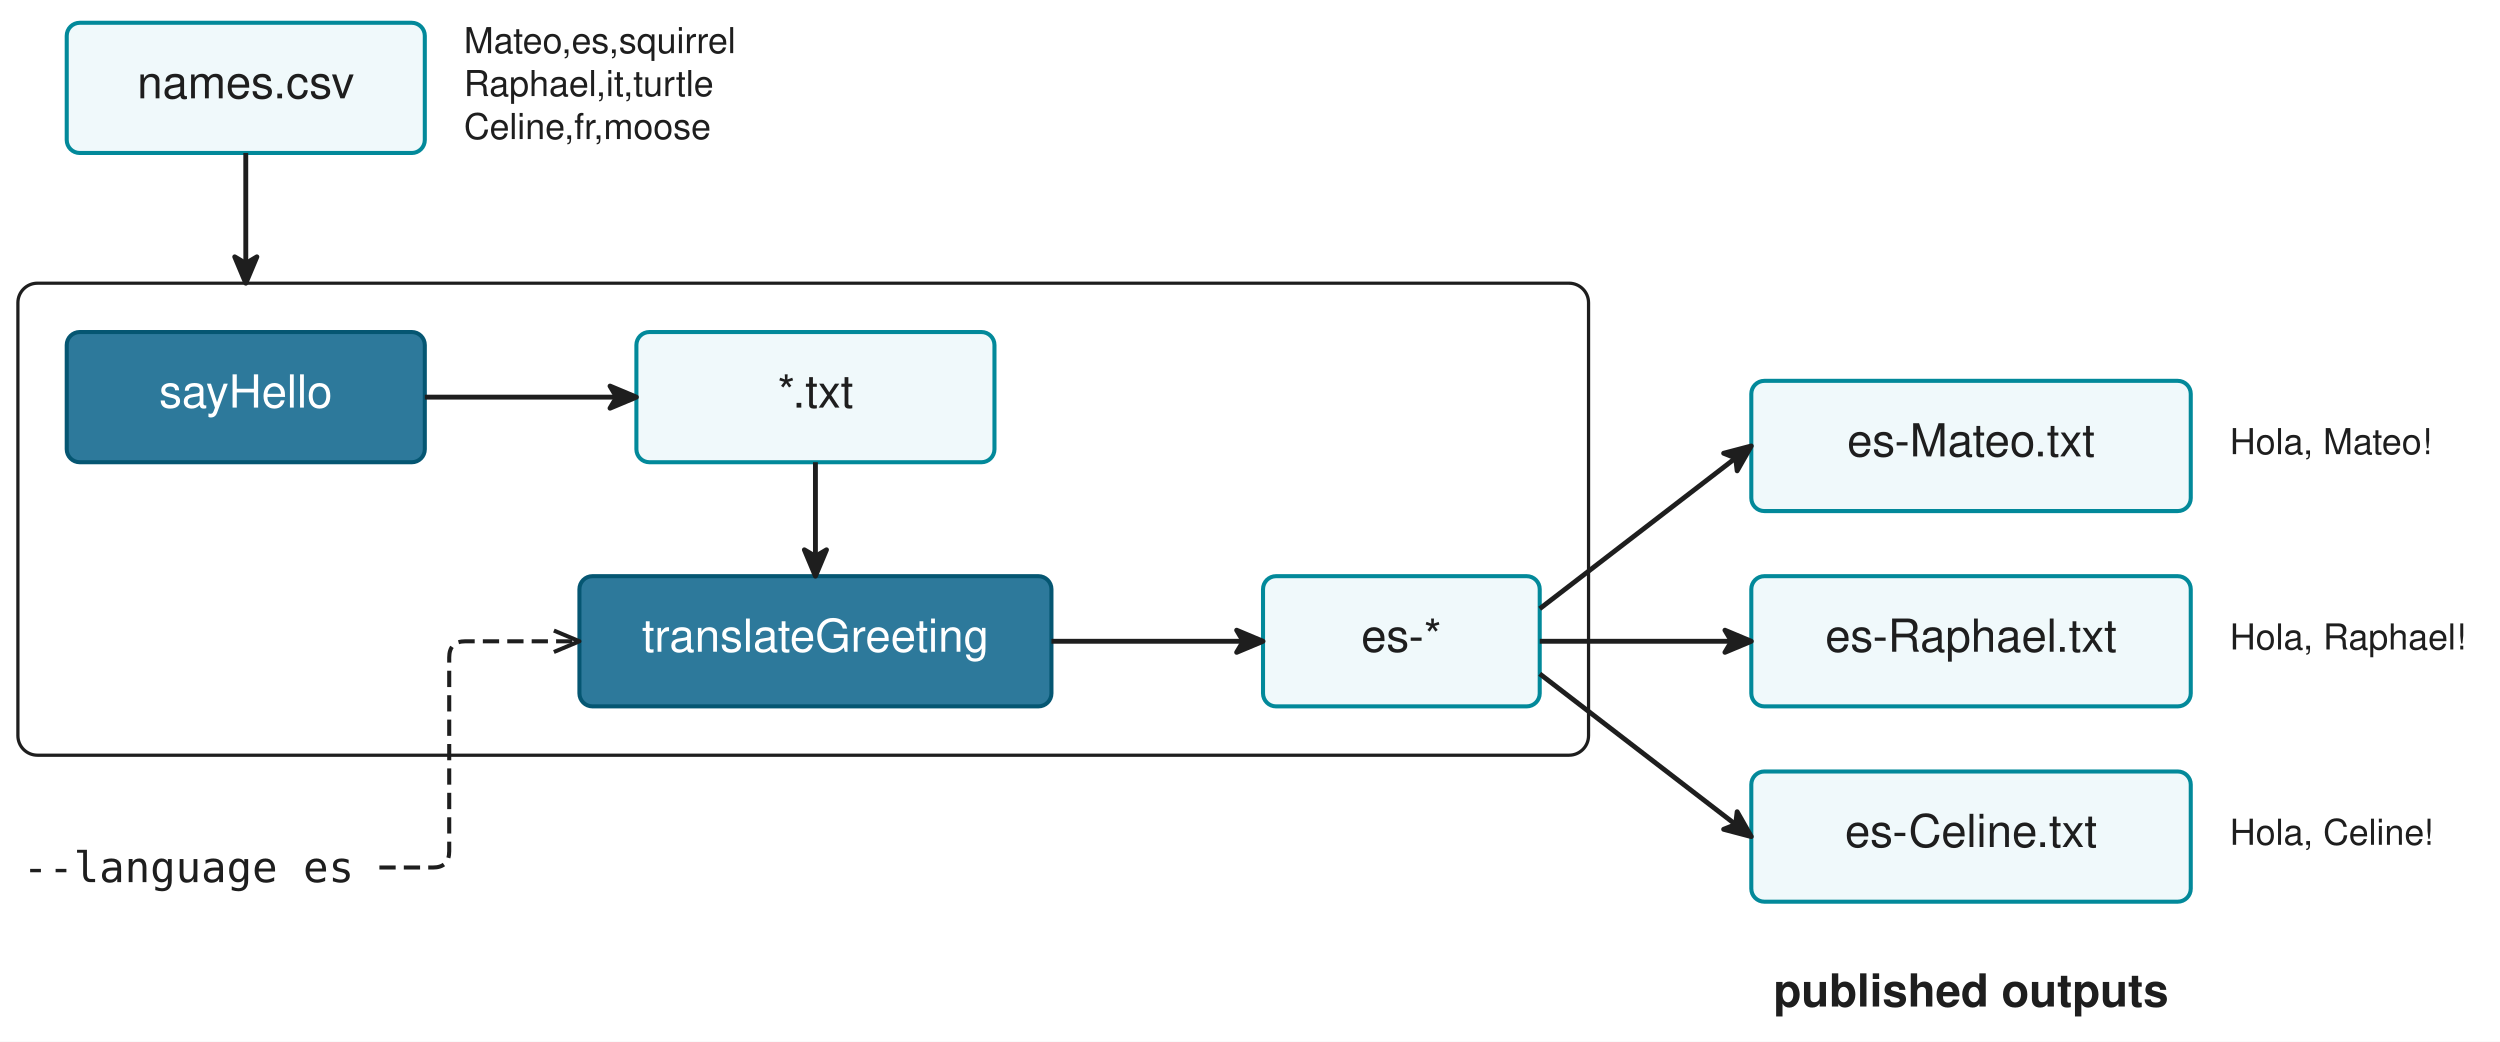
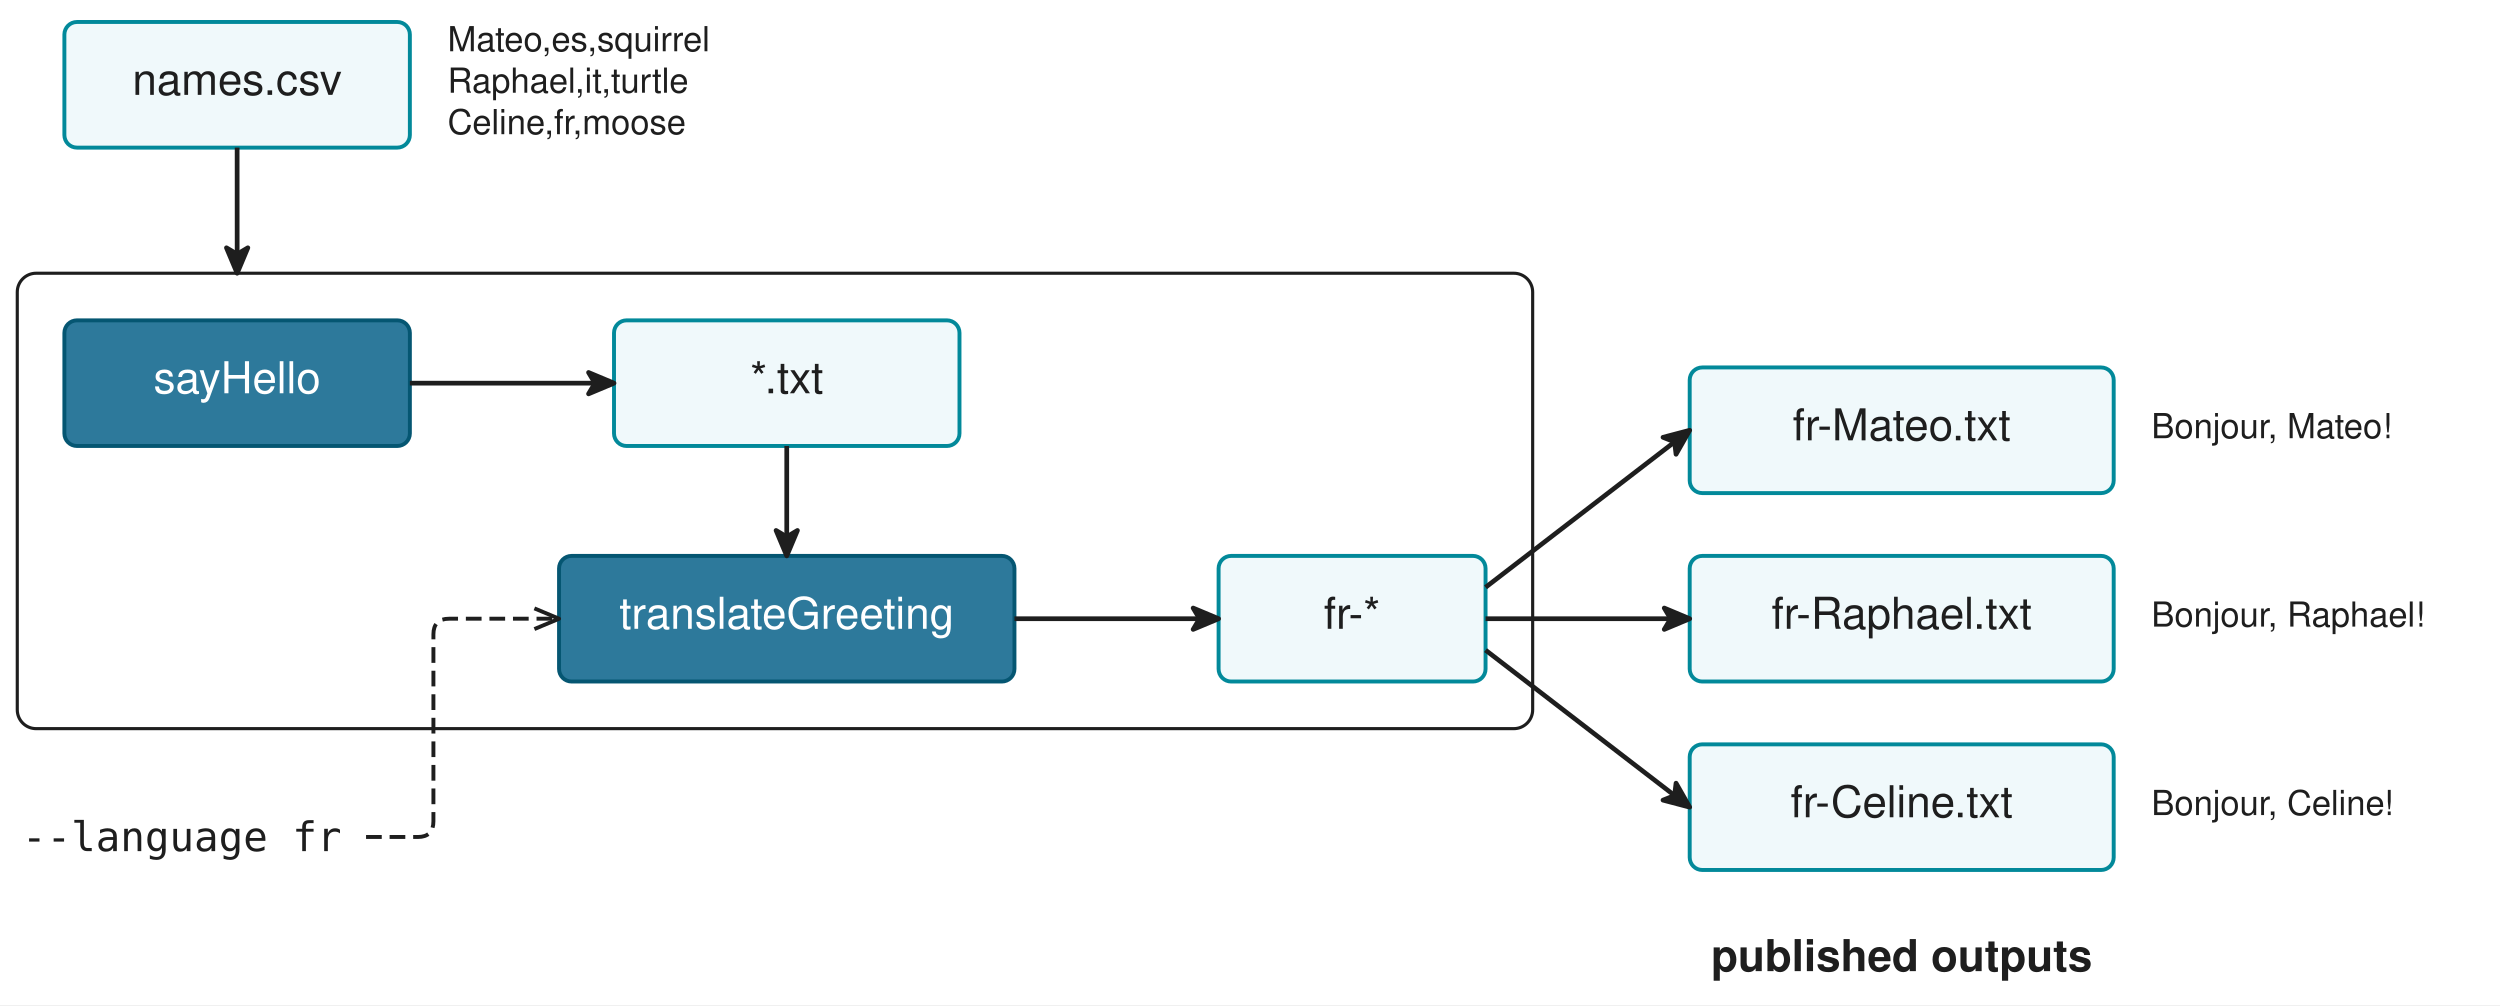
- <svg xmlns="http://www.w3.org/2000/svg" version="1.1" width="1536px" height="640px" viewBox="-1 76 1536 640" content="&lt;mxfile&gt;&lt;diagram id=&quot;hello-collect-4-way&quot; name=&quot;hello-collect-4-way&quot;&gt;&lt;mxGraphModel dx=&quot;2145&quot; dy=&quot;840&quot; grid=&quot;1&quot; gridSize=&quot;10&quot; guides=&quot;1&quot; tooltips=&quot;1&quot; connect=&quot;1&quot; arrows=&quot;1&quot; fold=&quot;1&quot; page=&quot;0&quot; pageScale=&quot;1&quot; pageWidth=&quot;1600&quot; pageHeight=&quot;1000&quot; background=&quot;#ffffff&quot; math=&quot;0&quot; shadow=&quot;0&quot;&gt;&lt;root&gt;&lt;mxCell id=&quot;0&quot; /&gt;&lt;mxCell id=&quot;1&quot; parent=&quot;0&quot; /&gt;&lt;mxCell id=&quot;frame7&quot; parent=&quot;1&quot; style=&quot;rounded=1;absoluteArcSize=1;arcSize=24;whiteSpace=nowrap;html=0;fillColor=none;strokeColor=#1e1e1e;container=1;collapsible=0;recursiveResize=0;strokeWidth=2;&quot; value=&quot;&quot; vertex=&quot;1&quot;&gt;&lt;mxGeometry height=&quot;290&quot; width=&quot;965&quot; x=&quot;10&quot; y=&quot;250&quot; as=&quot;geometry&quot; /&gt;&lt;/mxCell&gt;&lt;mxCell id=&quot;box3&quot; parent=&quot;frame7&quot; style=&quot;rounded=1;absoluteArcSize=1;arcSize=16;whiteSpace=nowrap;html=0;fontFamily=Helvetica;fontSize=28;fillColor=#2d799b;strokeColor=#055672;fontColor=#ffffff;strokeWidth=2.5;&quot; value=&quot;sayHello&quot; vertex=&quot;1&quot;&gt;&lt;mxGeometry height=&quot;80&quot; width=&quot;220&quot; x=&quot;30&quot; y=&quot;30&quot; as=&quot;geometry&quot; /&gt;&lt;/mxCell&gt;&lt;mxCell id=&quot;box4&quot; parent=&quot;frame7&quot; style=&quot;rounded=1;absoluteArcSize=1;arcSize=16;whiteSpace=nowrap;html=0;fontFamily=Helvetica;fontSize=28;fillColor=#f0f9fb;strokeColor=#02899a;fontColor=#1e1e1e;strokeWidth=2.5;&quot; value=&quot;*.txt&quot; vertex=&quot;1&quot;&gt;&lt;mxGeometry height=&quot;80&quot; width=&quot;220&quot; x=&quot;380&quot; y=&quot;30&quot; as=&quot;geometry&quot; /&gt;&lt;/mxCell&gt;&lt;mxCell id=&quot;box5&quot; parent=&quot;frame7&quot; style=&quot;rounded=1;absoluteArcSize=1;arcSize=16;whiteSpace=nowrap;html=0;fontFamily=Helvetica;fontSize=28;fillColor=#2d799b;strokeColor=#055672;fontColor=#ffffff;strokeWidth=2.5;&quot; value=&quot;translateGreeting&quot; vertex=&quot;1&quot;&gt;&lt;mxGeometry height=&quot;80&quot; width=&quot;290&quot; x=&quot;345&quot; y=&quot;180&quot; as=&quot;geometry&quot; /&gt;&lt;/mxCell&gt;&lt;mxCell id=&quot;box6&quot; parent=&quot;frame7&quot; style=&quot;rounded=1;absoluteArcSize=1;arcSize=16;whiteSpace=nowrap;html=0;fontFamily=Helvetica;fontSize=28;fillColor=#f0f9fb;strokeColor=#02899a;fontColor=#1e1e1e;strokeWidth=2.5;&quot; value=&quot;es-*&quot; vertex=&quot;1&quot;&gt;&lt;mxGeometry height=&quot;80&quot; width=&quot;170&quot; x=&quot;765&quot; y=&quot;180&quot; as=&quot;geometry&quot; /&gt;&lt;/mxCell&gt;&lt;mxCell id=&quot;edge17&quot; edge=&quot;1&quot; parent=&quot;frame7&quot; source=&quot;box4&quot; style=&quot;edgeStyle=none;html=0;endArrow=classic;endFill=1;strokeColor=#1e1e1e;exitX=0.5;exitY=1;exitDx=0;exitDy=0;entryY=0;entryDy=0;entryDx=0;entryX=0.5;strokeWidth=3;endSize=12;&quot; target=&quot;box5&quot;&gt;&lt;mxGeometry relative=&quot;1&quot; as=&quot;geometry&quot; /&gt;&lt;/mxCell&gt;&lt;mxCell id=&quot;edge18&quot; edge=&quot;1&quot; parent=&quot;frame7&quot; source=&quot;box5&quot; style=&quot;edgeStyle=none;html=0;endArrow=classic;endFill=1;strokeColor=#1e1e1e;exitX=1;exitY=0.5;entryX=0;entryY=0.5;exitDx=0;exitDy=0;entryDx=0;entryDy=0;strokeWidth=3;endSize=12;&quot; target=&quot;box6&quot;&gt;&lt;mxGeometry relative=&quot;1&quot; as=&quot;geometry&quot; /&gt;&lt;/mxCell&gt;&lt;mxCell id=&quot;edge19&quot; edge=&quot;1&quot; parent=&quot;frame7&quot; source=&quot;box3&quot; style=&quot;edgeStyle=none;html=0;endArrow=classic;endFill=1;strokeColor=#1e1e1e;exitX=1;exitY=0.5;entryX=0;entryY=0.5;exitDx=0;exitDy=0;entryDx=0;entryDy=0;strokeWidth=3;endSize=12;&quot; target=&quot;box4&quot;&gt;&lt;mxGeometry relative=&quot;1&quot; as=&quot;geometry&quot; /&gt;&lt;/mxCell&gt;&lt;mxCell id=&quot;box10&quot; parent=&quot;1&quot; style=&quot;rounded=1;absoluteArcSize=1;arcSize=16;whiteSpace=nowrap;html=0;fontFamily=Helvetica;fontSize=28;fillColor=#f0f9fb;strokeColor=#02899a;fontColor=#1e1e1e;strokeWidth=2.5;&quot; value=&quot;names.csv&quot; vertex=&quot;1&quot;&gt;&lt;mxGeometry height=&quot;80&quot; width=&quot;220&quot; x=&quot;40&quot; y=&quot;90&quot; as=&quot;geometry&quot; /&gt;&lt;/mxCell&gt;&lt;mxCell id=&quot;text13&quot; parent=&quot;1&quot; style=&quot;text;html=0;align=left;verticalAlign=middle;whiteSpace=nowrap;spacing=0;spacingLeft=4;fontFamily=Helvetica;fontSize=22;fontColor=#1e1e1e;&quot; value=&quot;Mateo,es,squirrel&amp;#10;Raphael,it,turtle&amp;#10;Celine,fr,moose&quot; vertex=&quot;1&quot;&gt;&lt;mxGeometry height=&quot;88&quot; width=&quot;220&quot; x=&quot;280&quot; y=&quot;86&quot; as=&quot;geometry&quot; /&gt;&lt;/mxCell&gt;&lt;mxCell id=&quot;edge21&quot; edge=&quot;1&quot; parent=&quot;1&quot; source=&quot;box10&quot; style=&quot;edgeStyle=none;html=0;endArrow=classic;endFill=1;strokeColor=#1e1e1e;exitY=1;exitDx=0;exitDy=0;entryY=0;entryDy=0;entryDx=0;exitX=0.5;entryX=0.145;strokeWidth=3;endSize=12;&quot; target=&quot;frame7&quot;&gt;&lt;mxGeometry relative=&quot;1&quot; as=&quot;geometry&quot; /&gt;&lt;/mxCell&gt;&lt;mxCell id=&quot;text16&quot; parent=&quot;1&quot; style=&quot;text;html=0;align=left;verticalAlign=middle;whiteSpace=nowrap;spacing=0;spacingLeft=4;fontSize=26;fontFamily=Menlo;fontColor=#1e1e1e;&quot; value=&quot;--language es&quot; vertex=&quot;1&quot;&gt;&lt;mxGeometry height=&quot;38&quot; width=&quot;223.1&quot; x=&quot;9&quot; y=&quot;590&quot; as=&quot;geometry&quot; /&gt;&lt;/mxCell&gt;&lt;mxCell id=&quot;edge25&quot; edge=&quot;1&quot; parent=&quot;1&quot; source=&quot;text16&quot; style=&quot;edgeStyle=orthogonalEdgeStyle;rounded=1;arcSize=40;html=0;exitDx=0;exitDy=0;entryDx=0;entryDy=0;dashed=1;endArrow=open;endFill=0;exitX=1;exitY=0.5;entryX=0;entryY=0.5;strokeWidth=2.5;endSize=12;strokeColor=#1e1e1e;dashPattern=4 2;&quot; target=&quot;box5&quot;&gt;&lt;mxGeometry relative=&quot;1&quot; x=&quot;-0.026&quot; as=&quot;geometry&quot;&gt;&lt;Array as=&quot;points&quot;&gt;&lt;mxPoint x=&quot;275&quot; y=&quot;609&quot; /&gt;&lt;mxPoint x=&quot;275&quot; y=&quot;470&quot; /&gt;&lt;/Array&gt;&lt;/mxGeometry&gt;&lt;/mxCell&gt;&lt;mxCell id=&quot;pub0&quot; value=&quot;es-Mateo.txt&quot; style=&quot;rounded=1;absoluteArcSize=1;arcSize=16;fillColor=#f0f9fb;strokeColor=#02899a;strokeWidth=2.5;fontFamily=Helvetica;fontSize=28;fontColor=#1e1e1e;html=0;whiteSpace=nowrap;&quot; vertex=&quot;1&quot; parent=&quot;1&quot;&gt;&lt;mxGeometry x=&quot;1075&quot; y=&quot;310&quot; width=&quot;270&quot; height=&quot;80&quot; as=&quot;geometry&quot; /&gt;&lt;/mxCell&gt;&lt;mxCell id=&quot;pub0-note&quot; value=&quot;Hola, Mateo!&quot; style=&quot;text;align=left;verticalAlign=middle;spacing=0;spacingLeft=4;fontFamily=Helvetica;fontSize=22;fontColor=#1e1e1e;html=0;whiteSpace=nowrap;&quot; vertex=&quot;1&quot; parent=&quot;1&quot;&gt;&lt;mxGeometry x=&quot;1365&quot; y=&quot;333&quot; width=&quot;160&quot; height=&quot;34&quot; as=&quot;geometry&quot; /&gt;&lt;/mxCell&gt;&lt;mxCell id=&quot;e-pub0&quot; style=&quot;edgeStyle=none;html=0;strokeColor=#1e1e1e;endSize=12;strokeWidth=3;endArrow=classic;endFill=1;exitX=1;exitY=0.25;exitDx=0;exitDy=0;entryX=0;entryY=0.5;entryDx=0;entryDy=0;&quot; edge=&quot;1&quot; parent=&quot;1&quot; source=&quot;box6&quot; target=&quot;pub0&quot;&gt;&lt;mxGeometry relative=&quot;1&quot; as=&quot;geometry&quot; /&gt;&lt;/mxCell&gt;&lt;mxCell id=&quot;pub1&quot; value=&quot;es-Raphael.txt&quot; style=&quot;rounded=1;absoluteArcSize=1;arcSize=16;fillColor=#f0f9fb;strokeColor=#02899a;strokeWidth=2.5;fontFamily=Helvetica;fontSize=28;fontColor=#1e1e1e;html=0;whiteSpace=nowrap;&quot; vertex=&quot;1&quot; parent=&quot;1&quot;&gt;&lt;mxGeometry x=&quot;1075&quot; y=&quot;430&quot; width=&quot;270&quot; height=&quot;80&quot; as=&quot;geometry&quot; /&gt;&lt;/mxCell&gt;&lt;mxCell id=&quot;pub1-note&quot; value=&quot;Hola, Raphael!&quot; style=&quot;text;align=left;verticalAlign=middle;spacing=0;spacingLeft=4;fontFamily=Helvetica;fontSize=22;fontColor=#1e1e1e;html=0;whiteSpace=nowrap;&quot; vertex=&quot;1&quot; parent=&quot;1&quot;&gt;&lt;mxGeometry x=&quot;1365&quot; y=&quot;453&quot; width=&quot;160&quot; height=&quot;34&quot; as=&quot;geometry&quot; /&gt;&lt;/mxCell&gt;&lt;mxCell id=&quot;e-pub1&quot; style=&quot;edgeStyle=none;html=0;strokeColor=#1e1e1e;endSize=12;strokeWidth=3;endArrow=classic;endFill=1;exitX=1;exitY=0.5;exitDx=0;exitDy=0;entryX=0;entryY=0.5;entryDx=0;entryDy=0;&quot; edge=&quot;1&quot; parent=&quot;1&quot; source=&quot;box6&quot; target=&quot;pub1&quot;&gt;&lt;mxGeometry relative=&quot;1&quot; as=&quot;geometry&quot; /&gt;&lt;/mxCell&gt;&lt;mxCell id=&quot;pub2&quot; value=&quot;es-Celine.txt&quot; style=&quot;rounded=1;absoluteArcSize=1;arcSize=16;fillColor=#f0f9fb;strokeColor=#02899a;strokeWidth=2.5;fontFamily=Helvetica;fontSize=28;fontColor=#1e1e1e;html=0;whiteSpace=nowrap;&quot; vertex=&quot;1&quot; parent=&quot;1&quot;&gt;&lt;mxGeometry x=&quot;1075&quot; y=&quot;550&quot; width=&quot;270&quot; height=&quot;80&quot; as=&quot;geometry&quot; /&gt;&lt;/mxCell&gt;&lt;mxCell id=&quot;pub2-note&quot; value=&quot;Hola, Celine!&quot; style=&quot;text;align=left;verticalAlign=middle;spacing=0;spacingLeft=4;fontFamily=Helvetica;fontSize=22;fontColor=#1e1e1e;html=0;whiteSpace=nowrap;&quot; vertex=&quot;1&quot; parent=&quot;1&quot;&gt;&lt;mxGeometry x=&quot;1365&quot; y=&quot;573&quot; width=&quot;160&quot; height=&quot;34&quot; as=&quot;geometry&quot; /&gt;&lt;/mxCell&gt;&lt;mxCell id=&quot;e-pub2&quot; style=&quot;edgeStyle=none;html=0;strokeColor=#1e1e1e;endSize=12;strokeWidth=3;endArrow=classic;endFill=1;exitX=1;exitY=0.75;exitDx=0;exitDy=0;entryX=0;entryY=0.5;entryDx=0;entryDy=0;&quot; edge=&quot;1&quot; parent=&quot;1&quot; source=&quot;box6&quot; target=&quot;pub2&quot;&gt;&lt;mxGeometry relative=&quot;1&quot; as=&quot;geometry&quot; /&gt;&lt;/mxCell&gt;&lt;mxCell id=&quot;pub-cap&quot; value=&quot;published outputs&quot; style=&quot;text;align=center;verticalAlign=middle;fontFamily=Helvetica;fontSize=28;fontStyle=1;fontColor=#1e1e1e;html=0;whiteSpace=nowrap;&quot; vertex=&quot;1&quot; parent=&quot;1&quot;&gt;&lt;mxGeometry x=&quot;1075&quot; y=&quot;670&quot; width=&quot;270&quot; height=&quot;36&quot; as=&quot;geometry&quot; /&gt;&lt;/mxCell&gt;&lt;/root&gt;&lt;/mxGraphModel&gt;&lt;/diagram&gt;&lt;/mxfile&gt;">
+ <svg xmlns="http://www.w3.org/2000/svg" version="1.1" width="1592px" height="640px" viewBox="-1 76 1592 640" content="&lt;mxfile&gt;&lt;diagram id=&quot;hello-collect-4-way&quot; name=&quot;hello-collect-4-way&quot;&gt;&lt;mxGraphModel dx=&quot;2145&quot; dy=&quot;840&quot; grid=&quot;1&quot; gridSize=&quot;10&quot; guides=&quot;1&quot; tooltips=&quot;1&quot; connect=&quot;1&quot; arrows=&quot;1&quot; fold=&quot;1&quot; page=&quot;0&quot; pageScale=&quot;1&quot; pageWidth=&quot;1600&quot; pageHeight=&quot;1000&quot; background=&quot;#ffffff&quot; math=&quot;0&quot; shadow=&quot;0&quot;&gt;&lt;root&gt;&lt;mxCell id=&quot;0&quot; /&gt;&lt;mxCell id=&quot;1&quot; parent=&quot;0&quot; /&gt;&lt;mxCell id=&quot;frame7&quot; parent=&quot;1&quot; style=&quot;rounded=1;absoluteArcSize=1;arcSize=24;whiteSpace=nowrap;html=0;fillColor=none;strokeColor=#1e1e1e;container=1;collapsible=0;recursiveResize=0;strokeWidth=2;&quot; value=&quot;&quot; vertex=&quot;1&quot;&gt;&lt;mxGeometry height=&quot;290&quot; width=&quot;965&quot; x=&quot;10&quot; y=&quot;250&quot; as=&quot;geometry&quot; /&gt;&lt;/mxCell&gt;&lt;mxCell id=&quot;box3&quot; parent=&quot;frame7&quot; style=&quot;rounded=1;absoluteArcSize=1;arcSize=16;whiteSpace=nowrap;html=0;fontFamily=Helvetica;fontSize=28;fillColor=#2d799b;strokeColor=#055672;fontColor=#ffffff;strokeWidth=2.5;&quot; value=&quot;sayHello&quot; vertex=&quot;1&quot;&gt;&lt;mxGeometry height=&quot;80&quot; width=&quot;220&quot; x=&quot;30&quot; y=&quot;30&quot; as=&quot;geometry&quot; /&gt;&lt;/mxCell&gt;&lt;mxCell id=&quot;box4&quot; parent=&quot;frame7&quot; style=&quot;rounded=1;absoluteArcSize=1;arcSize=16;whiteSpace=nowrap;html=0;fontFamily=Helvetica;fontSize=28;fillColor=#f0f9fb;strokeColor=#02899a;fontColor=#1e1e1e;strokeWidth=2.5;&quot; value=&quot;*.txt&quot; vertex=&quot;1&quot;&gt;&lt;mxGeometry height=&quot;80&quot; width=&quot;220&quot; x=&quot;380&quot; y=&quot;30&quot; as=&quot;geometry&quot; /&gt;&lt;/mxCell&gt;&lt;mxCell id=&quot;box5&quot; parent=&quot;frame7&quot; style=&quot;rounded=1;absoluteArcSize=1;arcSize=16;whiteSpace=nowrap;html=0;fontFamily=Helvetica;fontSize=28;fillColor=#2d799b;strokeColor=#055672;fontColor=#ffffff;strokeWidth=2.5;&quot; value=&quot;translateGreeting&quot; vertex=&quot;1&quot;&gt;&lt;mxGeometry height=&quot;80&quot; width=&quot;290&quot; x=&quot;345&quot; y=&quot;180&quot; as=&quot;geometry&quot; /&gt;&lt;/mxCell&gt;&lt;mxCell id=&quot;box6&quot; parent=&quot;frame7&quot; style=&quot;rounded=1;absoluteArcSize=1;arcSize=16;whiteSpace=nowrap;html=0;fontFamily=Helvetica;fontSize=28;fillColor=#f0f9fb;strokeColor=#02899a;fontColor=#1e1e1e;strokeWidth=2.5;&quot; value=&quot;fr-*&quot; vertex=&quot;1&quot;&gt;&lt;mxGeometry height=&quot;80&quot; width=&quot;170&quot; x=&quot;765&quot; y=&quot;180&quot; as=&quot;geometry&quot; /&gt;&lt;/mxCell&gt;&lt;mxCell id=&quot;edge17&quot; edge=&quot;1&quot; parent=&quot;frame7&quot; source=&quot;box4&quot; style=&quot;edgeStyle=none;html=0;endArrow=classic;endFill=1;strokeColor=#1e1e1e;exitX=0.5;exitY=1;exitDx=0;exitDy=0;entryY=0;entryDy=0;entryDx=0;entryX=0.5;strokeWidth=3;endSize=12;&quot; target=&quot;box5&quot;&gt;&lt;mxGeometry relative=&quot;1&quot; as=&quot;geometry&quot; /&gt;&lt;/mxCell&gt;&lt;mxCell id=&quot;edge18&quot; edge=&quot;1&quot; parent=&quot;frame7&quot; source=&quot;box5&quot; style=&quot;edgeStyle=none;html=0;endArrow=classic;endFill=1;strokeColor=#1e1e1e;exitX=1;exitY=0.5;entryX=0;entryY=0.5;exitDx=0;exitDy=0;entryDx=0;entryDy=0;strokeWidth=3;endSize=12;&quot; target=&quot;box6&quot;&gt;&lt;mxGeometry relative=&quot;1&quot; as=&quot;geometry&quot; /&gt;&lt;/mxCell&gt;&lt;mxCell id=&quot;edge19&quot; edge=&quot;1&quot; parent=&quot;frame7&quot; source=&quot;box3&quot; style=&quot;edgeStyle=none;html=0;endArrow=classic;endFill=1;strokeColor=#1e1e1e;exitX=1;exitY=0.5;entryX=0;entryY=0.5;exitDx=0;exitDy=0;entryDx=0;entryDy=0;strokeWidth=3;endSize=12;&quot; target=&quot;box4&quot;&gt;&lt;mxGeometry relative=&quot;1&quot; as=&quot;geometry&quot; /&gt;&lt;/mxCell&gt;&lt;mxCell id=&quot;box10&quot; parent=&quot;1&quot; style=&quot;rounded=1;absoluteArcSize=1;arcSize=16;whiteSpace=nowrap;html=0;fontFamily=Helvetica;fontSize=28;fillColor=#f0f9fb;strokeColor=#02899a;fontColor=#1e1e1e;strokeWidth=2.5;&quot; value=&quot;names.csv&quot; vertex=&quot;1&quot;&gt;&lt;mxGeometry height=&quot;80&quot; width=&quot;220&quot; x=&quot;40&quot; y=&quot;90&quot; as=&quot;geometry&quot; /&gt;&lt;/mxCell&gt;&lt;mxCell id=&quot;text13&quot; parent=&quot;1&quot; style=&quot;text;html=0;align=left;verticalAlign=middle;whiteSpace=nowrap;spacing=0;spacingLeft=4;fontFamily=Helvetica;fontSize=22;fontColor=#1e1e1e;&quot; value=&quot;Mateo,es,squirrel&amp;#10;Raphael,it,turtle&amp;#10;Celine,fr,moose&quot; vertex=&quot;1&quot;&gt;&lt;mxGeometry height=&quot;88&quot; width=&quot;220&quot; x=&quot;280&quot; y=&quot;86&quot; as=&quot;geometry&quot; /&gt;&lt;/mxCell&gt;&lt;mxCell id=&quot;edge21&quot; edge=&quot;1&quot; parent=&quot;1&quot; source=&quot;box10&quot; style=&quot;edgeStyle=none;html=0;endArrow=classic;endFill=1;strokeColor=#1e1e1e;exitY=1;exitDx=0;exitDy=0;entryY=0;entryDy=0;entryDx=0;exitX=0.5;entryX=0.145;strokeWidth=3;endSize=12;&quot; target=&quot;frame7&quot;&gt;&lt;mxGeometry relative=&quot;1&quot; as=&quot;geometry&quot; /&gt;&lt;/mxCell&gt;&lt;mxCell id=&quot;text16&quot; parent=&quot;1&quot; style=&quot;text;html=0;align=left;verticalAlign=middle;whiteSpace=nowrap;spacing=0;spacingLeft=4;fontSize=26;fontFamily=Menlo;fontColor=#1e1e1e;&quot; value=&quot;--language fr&quot; vertex=&quot;1&quot;&gt;&lt;mxGeometry height=&quot;38&quot; width=&quot;223.1&quot; x=&quot;9&quot; y=&quot;590&quot; as=&quot;geometry&quot; /&gt;&lt;/mxCell&gt;&lt;mxCell id=&quot;edge25&quot; edge=&quot;1&quot; parent=&quot;1&quot; source=&quot;text16&quot; style=&quot;edgeStyle=orthogonalEdgeStyle;rounded=1;arcSize=40;html=0;exitDx=0;exitDy=0;entryDx=0;entryDy=0;dashed=1;endArrow=open;endFill=0;exitX=1;exitY=0.5;entryX=0;entryY=0.5;strokeWidth=2.5;endSize=12;strokeColor=#1e1e1e;dashPattern=4 2;&quot; target=&quot;box5&quot;&gt;&lt;mxGeometry relative=&quot;1&quot; x=&quot;-0.026&quot; as=&quot;geometry&quot;&gt;&lt;Array as=&quot;points&quot;&gt;&lt;mxPoint x=&quot;275&quot; y=&quot;609&quot; /&gt;&lt;mxPoint x=&quot;275&quot; y=&quot;470&quot; /&gt;&lt;/Array&gt;&lt;/mxGeometry&gt;&lt;/mxCell&gt;&lt;mxCell id=&quot;pub0&quot; value=&quot;fr-Mateo.txt&quot; style=&quot;rounded=1;absoluteArcSize=1;arcSize=16;fillColor=#f0f9fb;strokeColor=#02899a;strokeWidth=2.5;fontFamily=Helvetica;fontSize=28;fontColor=#1e1e1e;html=0;whiteSpace=nowrap;&quot; vertex=&quot;1&quot; parent=&quot;1&quot;&gt;&lt;mxGeometry x=&quot;1075&quot; y=&quot;310&quot; width=&quot;270&quot; height=&quot;80&quot; as=&quot;geometry&quot; /&gt;&lt;/mxCell&gt;&lt;mxCell id=&quot;pub0-note&quot; value=&quot;Bonjour, Mateo!&quot; style=&quot;text;align=left;verticalAlign=middle;spacing=0;spacingLeft=4;fontFamily=Helvetica;fontSize=22;fontColor=#1e1e1e;html=0;whiteSpace=nowrap;&quot; vertex=&quot;1&quot; parent=&quot;1&quot;&gt;&lt;mxGeometry x=&quot;1365&quot; y=&quot;333&quot; width=&quot;192&quot; height=&quot;34&quot; as=&quot;geometry&quot; /&gt;&lt;/mxCell&gt;&lt;mxCell id=&quot;e-pub0&quot; style=&quot;edgeStyle=none;html=0;strokeColor=#1e1e1e;endSize=12;strokeWidth=3;endArrow=classic;endFill=1;exitX=1;exitY=0.25;exitDx=0;exitDy=0;entryX=0;entryY=0.5;entryDx=0;entryDy=0;&quot; edge=&quot;1&quot; parent=&quot;1&quot; source=&quot;box6&quot; target=&quot;pub0&quot;&gt;&lt;mxGeometry relative=&quot;1&quot; as=&quot;geometry&quot; /&gt;&lt;/mxCell&gt;&lt;mxCell id=&quot;pub1&quot; value=&quot;fr-Raphael.txt&quot; style=&quot;rounded=1;absoluteArcSize=1;arcSize=16;fillColor=#f0f9fb;strokeColor=#02899a;strokeWidth=2.5;fontFamily=Helvetica;fontSize=28;fontColor=#1e1e1e;html=0;whiteSpace=nowrap;&quot; vertex=&quot;1&quot; parent=&quot;1&quot;&gt;&lt;mxGeometry x=&quot;1075&quot; y=&quot;430&quot; width=&quot;270&quot; height=&quot;80&quot; as=&quot;geometry&quot; /&gt;&lt;/mxCell&gt;&lt;mxCell id=&quot;pub1-note&quot; value=&quot;Bonjour, Raphael!&quot; style=&quot;text;align=left;verticalAlign=middle;spacing=0;spacingLeft=4;fontFamily=Helvetica;fontSize=22;fontColor=#1e1e1e;html=0;whiteSpace=nowrap;&quot; vertex=&quot;1&quot; parent=&quot;1&quot;&gt;&lt;mxGeometry x=&quot;1365&quot; y=&quot;453&quot; width=&quot;216&quot; height=&quot;34&quot; as=&quot;geometry&quot; /&gt;&lt;/mxCell&gt;&lt;mxCell id=&quot;e-pub1&quot; style=&quot;edgeStyle=none;html=0;strokeColor=#1e1e1e;endSize=12;strokeWidth=3;endArrow=classic;endFill=1;exitX=1;exitY=0.5;exitDx=0;exitDy=0;entryX=0;entryY=0.5;entryDx=0;entryDy=0;&quot; edge=&quot;1&quot; parent=&quot;1&quot; source=&quot;box6&quot; target=&quot;pub1&quot;&gt;&lt;mxGeometry relative=&quot;1&quot; as=&quot;geometry&quot; /&gt;&lt;/mxCell&gt;&lt;mxCell id=&quot;pub2&quot; value=&quot;fr-Celine.txt&quot; style=&quot;rounded=1;absoluteArcSize=1;arcSize=16;fillColor=#f0f9fb;strokeColor=#02899a;strokeWidth=2.5;fontFamily=Helvetica;fontSize=28;fontColor=#1e1e1e;html=0;whiteSpace=nowrap;&quot; vertex=&quot;1&quot; parent=&quot;1&quot;&gt;&lt;mxGeometry x=&quot;1075&quot; y=&quot;550&quot; width=&quot;270&quot; height=&quot;80&quot; as=&quot;geometry&quot; /&gt;&lt;/mxCell&gt;&lt;mxCell id=&quot;pub2-note&quot; value=&quot;Bonjour, Celine!&quot; style=&quot;text;align=left;verticalAlign=middle;spacing=0;spacingLeft=4;fontFamily=Helvetica;fontSize=22;fontColor=#1e1e1e;html=0;whiteSpace=nowrap;&quot; vertex=&quot;1&quot; parent=&quot;1&quot;&gt;&lt;mxGeometry x=&quot;1365&quot; y=&quot;573&quot; width=&quot;204&quot; height=&quot;34&quot; as=&quot;geometry&quot; /&gt;&lt;/mxCell&gt;&lt;mxCell id=&quot;e-pub2&quot; style=&quot;edgeStyle=none;html=0;strokeColor=#1e1e1e;endSize=12;strokeWidth=3;endArrow=classic;endFill=1;exitX=1;exitY=0.75;exitDx=0;exitDy=0;entryX=0;entryY=0.5;entryDx=0;entryDy=0;&quot; edge=&quot;1&quot; parent=&quot;1&quot; source=&quot;box6&quot; target=&quot;pub2&quot;&gt;&lt;mxGeometry relative=&quot;1&quot; as=&quot;geometry&quot; /&gt;&lt;/mxCell&gt;&lt;mxCell id=&quot;pub-cap&quot; value=&quot;published outputs&quot; style=&quot;text;align=center;verticalAlign=middle;fontFamily=Helvetica;fontSize=28;fontStyle=1;fontColor=#1e1e1e;html=0;whiteSpace=nowrap;&quot; vertex=&quot;1&quot; parent=&quot;1&quot;&gt;&lt;mxGeometry x=&quot;1075&quot; y=&quot;670&quot; width=&quot;270&quot; height=&quot;36&quot; as=&quot;geometry&quot; /&gt;&lt;/mxCell&gt;&lt;/root&gt;&lt;/mxGraphModel&gt;&lt;/diagram&gt;&lt;/mxfile&gt;">
  <g>
-     <rect x="-1" y="76" width="1536" height="640" fill="#ffffff" />
+     <rect x="-1" y="76" width="1592" height="640" fill="#ffffff" />
    <rect x="10" y="250" width="965" height="290" rx="12" fill="none" stroke="#1e1e1e" stroke-width="2" />
    <rect x="40" y="90" width="220" height="80" rx="8" fill="#f0f9fb" stroke="#02899a" stroke-width="2.5" />
    <text x="150" y="130" font-family="Helvetica, Arial, sans-serif" font-size="28px" fill="#1e1e1e" text-anchor="middle" dominant-baseline="central" xml:space="preserve">names.csv</text>
    <text x="284" y="103.6" font-family="Helvetica, Arial, sans-serif" font-size="22px" fill="#1e1e1e" text-anchor="start" dominant-baseline="central" xml:space="preserve">Mateo,es,squirrel</text>
    <text x="284" y="130" font-family="Helvetica, Arial, sans-serif" font-size="22px" fill="#1e1e1e" text-anchor="start" dominant-baseline="central" xml:space="preserve">Raphael,it,turtle</text>
    <text x="284" y="156.4" font-family="Helvetica, Arial, sans-serif" font-size="22px" fill="#1e1e1e" text-anchor="start" dominant-baseline="central" xml:space="preserve">Celine,fr,moose</text>
-     <text x="13" y="609" font-family="Menlo, Consolas, monospace" font-size="26px" fill="#1e1e1e" text-anchor="start" dominant-baseline="central" xml:space="preserve">--language es</text>
+     <text x="13" y="609" font-family="Menlo, Consolas, monospace" font-size="26px" fill="#1e1e1e" text-anchor="start" dominant-baseline="central" xml:space="preserve">--language fr</text>
    <rect x="1075" y="310" width="270" height="80" rx="8" fill="#f0f9fb" stroke="#02899a" stroke-width="2.5" />
-     <text x="1210" y="350" font-family="Helvetica, Arial, sans-serif" font-size="28px" fill="#1e1e1e" text-anchor="middle" dominant-baseline="central" xml:space="preserve">es-Mateo.txt</text>
-     <text x="1369" y="350" font-family="Helvetica, Arial, sans-serif" font-size="22px" fill="#1e1e1e" text-anchor="start" dominant-baseline="central" xml:space="preserve">Hola, Mateo!</text>
+     <text x="1210" y="350" font-family="Helvetica, Arial, sans-serif" font-size="28px" fill="#1e1e1e" text-anchor="middle" dominant-baseline="central" xml:space="preserve">fr-Mateo.txt</text>
+     <text x="1369" y="350" font-family="Helvetica, Arial, sans-serif" font-size="22px" fill="#1e1e1e" text-anchor="start" dominant-baseline="central" xml:space="preserve">Bonjour, Mateo!</text>
    <rect x="1075" y="430" width="270" height="80" rx="8" fill="#f0f9fb" stroke="#02899a" stroke-width="2.5" />
-     <text x="1210" y="470" font-family="Helvetica, Arial, sans-serif" font-size="28px" fill="#1e1e1e" text-anchor="middle" dominant-baseline="central" xml:space="preserve">es-Raphael.txt</text>
-     <text x="1369" y="470" font-family="Helvetica, Arial, sans-serif" font-size="22px" fill="#1e1e1e" text-anchor="start" dominant-baseline="central" xml:space="preserve">Hola, Raphael!</text>
+     <text x="1210" y="470" font-family="Helvetica, Arial, sans-serif" font-size="28px" fill="#1e1e1e" text-anchor="middle" dominant-baseline="central" xml:space="preserve">fr-Raphael.txt</text>
+     <text x="1369" y="470" font-family="Helvetica, Arial, sans-serif" font-size="22px" fill="#1e1e1e" text-anchor="start" dominant-baseline="central" xml:space="preserve">Bonjour, Raphael!</text>
    <rect x="1075" y="550" width="270" height="80" rx="8" fill="#f0f9fb" stroke="#02899a" stroke-width="2.5" />
-     <text x="1210" y="590" font-family="Helvetica, Arial, sans-serif" font-size="28px" fill="#1e1e1e" text-anchor="middle" dominant-baseline="central" xml:space="preserve">es-Celine.txt</text>
-     <text x="1369" y="590" font-family="Helvetica, Arial, sans-serif" font-size="22px" fill="#1e1e1e" text-anchor="start" dominant-baseline="central" xml:space="preserve">Hola, Celine!</text>
+     <text x="1210" y="590" font-family="Helvetica, Arial, sans-serif" font-size="28px" fill="#1e1e1e" text-anchor="middle" dominant-baseline="central" xml:space="preserve">fr-Celine.txt</text>
+     <text x="1369" y="590" font-family="Helvetica, Arial, sans-serif" font-size="22px" fill="#1e1e1e" text-anchor="start" dominant-baseline="central" xml:space="preserve">Bonjour, Celine!</text>
    <text x="1210" y="688" font-family="Helvetica, Arial, sans-serif" font-size="28px" fill="#1e1e1e" text-anchor="middle" dominant-baseline="central" font-weight="bold" xml:space="preserve">published outputs</text>
    <rect x="40" y="280" width="220" height="80" rx="8" fill="#2d799b" stroke="#055672" stroke-width="2.5" />
    <text x="150" y="320" font-family="Helvetica, Arial, sans-serif" font-size="28px" fill="#ffffff" text-anchor="middle" dominant-baseline="central" xml:space="preserve">sayHello</text>
    <rect x="390" y="280" width="220" height="80" rx="8" fill="#f0f9fb" stroke="#02899a" stroke-width="2.5" />
    <text x="500" y="320" font-family="Helvetica, Arial, sans-serif" font-size="28px" fill="#1e1e1e" text-anchor="middle" dominant-baseline="central" xml:space="preserve">*.txt</text>
    <rect x="355" y="430" width="290" height="80" rx="8" fill="#2d799b" stroke="#055672" stroke-width="2.5" />
    <text x="500" y="470" font-family="Helvetica, Arial, sans-serif" font-size="28px" fill="#ffffff" text-anchor="middle" dominant-baseline="central" xml:space="preserve">translateGreeting</text>
    <rect x="775" y="430" width="170" height="80" rx="8" fill="#f0f9fb" stroke="#02899a" stroke-width="2.5" />
-     <text x="860" y="470" font-family="Helvetica, Arial, sans-serif" font-size="28px" fill="#1e1e1e" text-anchor="middle" dominant-baseline="central" xml:space="preserve">es-*</text>
+     <text x="860" y="470" font-family="Helvetica, Arial, sans-serif" font-size="28px" fill="#1e1e1e" text-anchor="middle" dominant-baseline="central" xml:space="preserve">fr-*</text>
    <path d="M500 360 L500 417.85" fill="none" stroke="#1e1e1e" stroke-width="3" />
    <path d="M500 430 L493.2 413.8 L500 417.85 L506.8 413.8 Z" fill="#1e1e1e" stroke="#1e1e1e" stroke-width="3" stroke-linejoin="round" />
    <path d="M645 470 L762.85 470" fill="none" stroke="#1e1e1e" stroke-width="3" />
    <path d="M775 470 L758.8 476.8 L762.85 470 L758.8 463.2 Z" fill="#1e1e1e" stroke="#1e1e1e" stroke-width="3" stroke-linejoin="round" />
    <path d="M260 320 L377.85 320" fill="none" stroke="#1e1e1e" stroke-width="3" />
    <path d="M390 320 L373.8 326.8 L377.85 320 L373.8 313.2 Z" fill="#1e1e1e" stroke="#1e1e1e" stroke-width="3" stroke-linejoin="round" />
    <path d="M150 170 L150.02 237.85" fill="none" stroke="#1e1e1e" stroke-width="3" />
    <path d="M150.02 250 L143.21 233.8 L150.02 237.85 L156.82 233.8 Z" fill="#1e1e1e" stroke="#1e1e1e" stroke-width="3" stroke-linejoin="round" />
    <path d="M232.1 609 L265 609 Q275 609 275 599 L275 480 Q275 470 285 470 L353.75 470" fill="none" stroke="#1e1e1e" stroke-width="2.5" stroke-dasharray="10 5" />
    <path d="M339.3 476.59 L355 470 L339.3 463.41" fill="none" stroke="#1e1e1e" stroke-width="2.5" stroke-linejoin="round" />
    <path d="M945 450 L1065.37 357.41" fill="none" stroke="#1e1e1e" stroke-width="3" />
    <path d="M1075 350 L1066.31 365.27 L1065.37 357.41 L1058.01 354.48 Z" fill="#1e1e1e" stroke="#1e1e1e" stroke-width="3" stroke-linejoin="round" />
    <path d="M945 470 L1062.85 470" fill="none" stroke="#1e1e1e" stroke-width="3" />
    <path d="M1075 470 L1058.8 476.8 L1062.85 470 L1058.8 463.2 Z" fill="#1e1e1e" stroke="#1e1e1e" stroke-width="3" stroke-linejoin="round" />
    <path d="M945 490 L1065.37 582.59" fill="none" stroke="#1e1e1e" stroke-width="3" />
    <path d="M1075 590 L1058.01 585.52 L1065.37 582.59 L1066.31 574.73 Z" fill="#1e1e1e" stroke="#1e1e1e" stroke-width="3" stroke-linejoin="round" />
  </g>
</svg>
